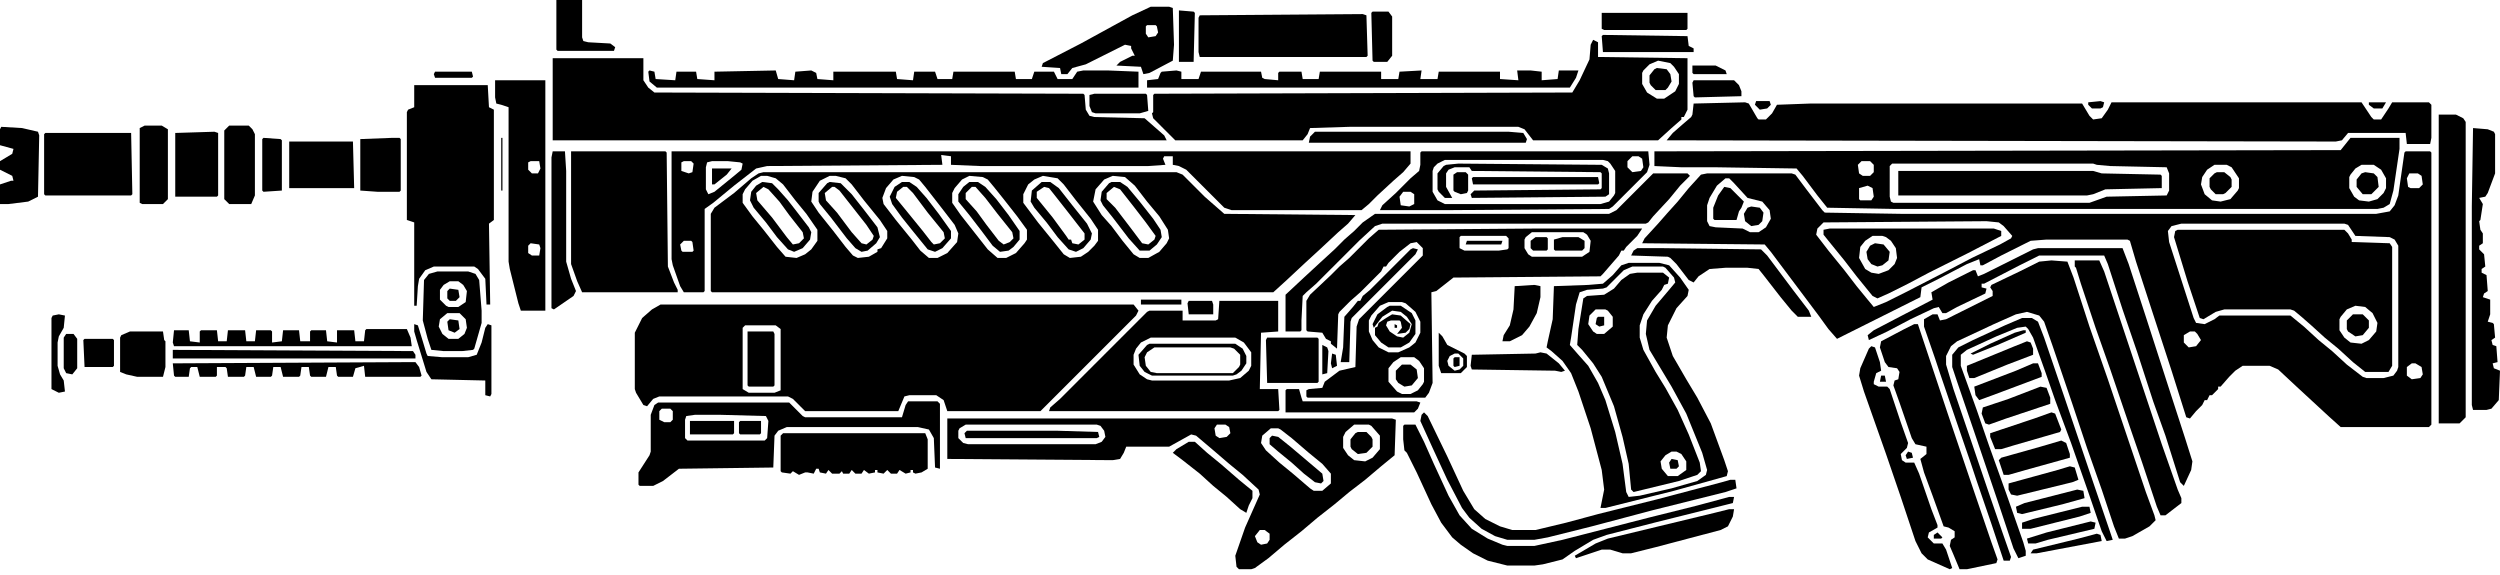
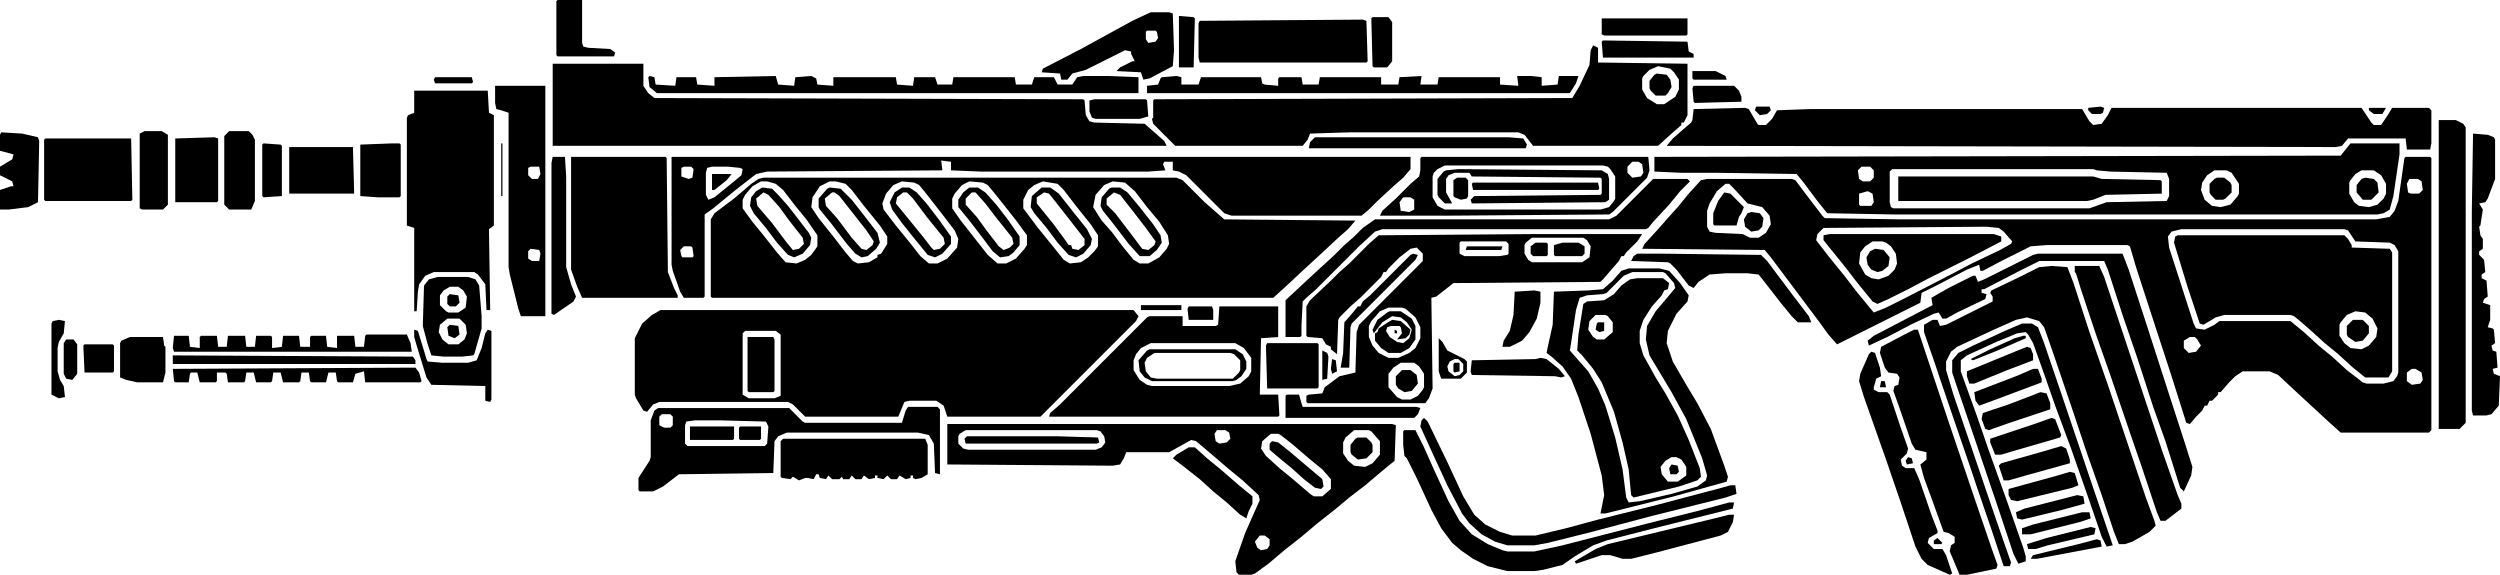
- <svg xmlns="http://www.w3.org/2000/svg" version="1.1" viewBox="0 0 2040 109.235" width="1275" height="293.125" id="svg131">
+ <svg xmlns="http://www.w3.org/2000/svg" version="1.1" viewBox="0 -184.389 2040 469" width="2040" height="469" id="svg131">
  <defs id="defs131" />
  <path d="m 1963,-56.389 h 20 l 1,1 V 166.611 l -2,2 h -72 l -10,-9 -26,-24 -15,-14 -7,-3 h -22 l -6,4 -5,5 -7,8 h -2 v 2 l -5,5 h -2 l -2,4 h -2 l -2,4 -5,5 -5,6 -3,-1 -12,-38 -16,-49 -13,-40 -5,-17 -2,-1 h -66 l -13,1 -24,12 -15,8 h -2 l -1,-5 -10,4 -23,12 -14,7 -1,8 -68,34 -7,-8 -8,-11 -39,-52 -5,-6 -100,-1 2,-4 11,-12 7,-8 9,-10 9,-11 10,-11 5,-1 h 69 l 3,1 9,12 13,17 2,2 62,1 h 388 l 11,-2 4,-5 3,-8 5,-35 z m 3,18 -2,4 1,7 2,1 h 7 l 3,-3 -1,-7 -3,-2 z m -558,4 -7,6 -6,10 -2,6 V 0.611 l 2,4 5,1 22,1 6,3 h 7 l 6,-4 4,-7 -1,-7 -6,-7 -12,-3 -11,-12 -4,-4 z m 213,35 -133,1 -5,5 -1,5 10,13 13,16 10,13 9,11 5,6 10,-4 16,-8 33,-17 21,-11 23,-11 9,-5 1,-2 -7,-8 -4,-3 z m 159,2 -8,2 -3,4 1,9 20,62 2,4 7,1 8,-4 4,-3 h 58 l 11,9 12,11 11,9 12,11 13,10 3,1 h 14 l 8,-2 3,-4 1,-3 V 20.611 l -3,-5 -4,-2 -28,-1 -6,-9 -3,-1 z m 7,88 -5,3 v 6 l 4,4 6,-1 4,-5 -3,-5 -2,-2 z m 181,26 -4,3 v 7 l 4,3 7,-1 2,-3 -1,-6 -5,-3 z" fill="#FEFEFE" id="path1" style="fill:#000000;fill-opacity:1" />
  <path d="m 623,-39.389 h 337 l 5,2 18,18 16,14 107,1 -6,7 -8,7 -15,14 -12,11 -15,14 -11,10 H 581 l -1,-1 V -5.389 l 3,-5 16,-12 14,-12 6,-4 z m -2,3 -7,4 -6,7 -2,4 v 7 l 8,11 9,11 11,14 7,8 9,1 7,-3 5,-4 5,-7 V 7.611 l -9,-13 -9,-11 -10,-13 -6,-5 -7,-2 z m 56,0 -8,4 -6,9 -1,8 6,9 12,15 10,13 6,7 4,2 9,-1 7,-4 v -2 l 3,-1 5,-8 V 8.611 l -6,-9 -13,-16 -10,-13 -5,-5 -8,-2 z m 114,0 -6,3 -6,7 -2,4 v 8 l 7,10 22,28 8,7 h 7 l 8,-4 7,-8 2,-3 V 7.611 l -8,-11 -11,-14 -8,-10 -5,-6 -4,-2 z m -55,0 -7,3 -6,7 -3,8 1,5 10,13 13,16 7,9 7,6 h 7 l 8,-4 8,-9 1,-7 -3,-7 -10,-13 -14,-18 -5,-6 -4,-2 z m 115,0 -7,3 -5,4 -4,8 v 7 l 12,16 13,16 8,10 5,3 9,-1 6,-4 5,-5 3,-4 V 7.611 l -6,-9 -12,-15 -10,-13 -5,-5 z m 57,0 -7,3 -7,8 -2,10 7,11 8,9 9,12 9,11 5,3 h 7 l 9,-5 6,-7 2,-4 -1,-7 -7,-11 -10,-12 -10,-13 -8,-7 z" fill="#FEFEFE" id="path2" style="fill:#000000;fill-opacity:1" />
  <path d="m 539,68.611 h 386 l 4,5 -2,4 -78,78 h -76 l -3,-9 -6,-4 h -22 l -4,1 -5,12 h -76 l -10,-10 -4,-2 H 538 l -5,2 -5,6 -3,-1 -6,-10 -1,-3 V 91.611 l 6,-12 8,-7 z m 69,17 -2,2 v 50 l 5,3 h 21 l 5,-2 V 88.611 l -4,-3 z" fill="#FEFEFE" id="path3" style="fill:#000000;fill-opacity:1" />
  <path d="m 451,-132.389 h 74 v 18 l 4,6 5,4 350,1 1,1 1,12 3,5 4,1 41,1 16,14 2,4 H 451 Z" fill="#FEFEFE" id="path4" style="fill:#000000;fill-opacity:1" />
  <path d="m 1424,-96.389 3,1 7,12 1,1 h 6 l 5,-5 4,-7 27,-1 h 222 l 6,10 3,3 7,-1 5,-7 3,-6 h 204 l 8,12 2,2 h 6 l 6,-9 3,-5 h 30 l 2,2 v 27 l -1,5 h -19 l -1,-9 h -47 l -5,6 -5,1 -546,-1 5,-6 8,-7 7,-6 1,-2 1,-9 z" fill="#FEFEFE" id="path5" style="fill:#000000;fill-opacity:1" />
  <path d="m 1300,-147.389 4,2 v 12 l 73,1 v 42 l -3,6 h -2 v 2 l -8,7 -11,10 h -102 l -7,-9 -5,-2 h -138 l -32,1 -2,5 -4,5 H 959 l -18,-18 -1,-4 1,-1 v -14 l 1,-1 341,-1 6,-10 8,-17 1,-12 z m 53,17 -7,3 -5,5 -1,2 v 9 l 4,7 8,5 h 6 l 9,-6 3,-6 v -8 l -4,-6 -3,-3 z" fill="#FEFEFE" id="path6" style="fill:#000000;fill-opacity:1" />
  <path d="m 1918,-67.389 h 40 v 9 l -5,34 -3,11 -5,3 -5,1 h -394 l -55,-1 -8,-10 -12,-16 -5,-6 -66,-1 h -28 l -22,-1 v -12 l 560,-1 z m -399,19 -3,3 1,7 3,2 h 6 l 3,-3 v -6 l -3,-3 z m 25,2 -2,2 v 25 l 1,4 2,1 h 160 l 14,-5 49,-1 2,-4 v -14 l -2,-5 -46,-1 -11,-1 -3,-1 z m 263,1 -6,4 -4,6 -1,6 3,8 6,5 7,1 8,-2 6,-7 1,-2 v -8 l -6,-9 -4,-2 z m 120,0 -5,3 -4,5 -1,2 v 9 l 4,7 4,3 8,1 7,-2 5,-5 2,-4 v -8 l -4,-7 -6,-4 z m -403,17 -7,2 v 9 l 1,1 h 9 l 2,-3 -1,-7 z" fill="#FEFEFE" id="path7" style="fill:#000000;fill-opacity:1" />
  <path d="m 548,-56.389 h 603 v 10 l -6,7 -8,7 -13,12 -7,7 -6,5 h -106 l -6,-2 -31,-31 -6,-3 -5,-1 v -3 -4 h -7 l -1,2 2,5 -14,1 H 800 l -24,-1 v -7 l -8,-1 1,8 -143,1 -9,2 -18,14 -17,14 -7,5 V 57.611 l -1,1 h -16 l -3,-5 -6,-17 -1,-5 z m 10,8 -2,1 v 7 l 6,2 3,-1 1,-7 -2,-2 z m 23,0 -4,1 -1,4 v 18 l 2,4 5,-2 16,-13 6,-5 1,-5 -2,-1 -10,-1 z m -23,65 -3,3 1,5 1,1 h 8 l 1,-1 -1,-7 -1,-1 z" fill="#FEFEFE" id="path8" style="fill:#000000;fill-opacity:1" />
  <path d="m 773,161.611 h 363 l 3,1 -1,29 -11,9 -13,11 -13,10 -12,10 -14,11 -13,11 -14,11 -13,11 -11,8 -3,1 h -10 l -2,-2 -1,-9 8,-23 12,-27 -1,-4 -13,-12 -11,-9 -14,-12 -13,-11 -4,-1 -18,10 h -35 l -2,5 -3,5 -6,1 -135,-1 z m 15,5 -5,3 -1,2 v 6 l 4,4 4,1 h 104 l 5,-2 3,-4 -1,-5 -3,-4 -3,-1 z m 205,0 -2,3 1,6 3,2 6,-1 3,-3 -1,-5 -3,-2 z m 112,0 -7,6 -2,4 v 9 l 4,6 5,4 9,1 6,-3 6,-7 v -11 l -7,-8 -2,-1 z m -68,3 -7,6 -1,6 4,6 11,10 11,9 14,12 3,2 h 7 l 7,-6 v -8 l -7,-8 -11,-9 -14,-12 -9,-7 -2,-1 z m -9,83 -4,5 2,5 3,2 5,-1 2,-3 v -5 l -4,-3 z" fill="#FEFEFE" id="path9" style="fill:#000000;fill-opacity:1" />
  <path d="m 1777,7.611 h 136 l 3,3 3,5 v 2 l 31,1 2,3 v 97 l -3,5 h -19 l -10,-8 -12,-11 -11,-9 -11,-10 -8,-7 -6,-5 -3,-1 h -54 l -7,2 -10,6 -3,-1 -10,-30 -11,-36 1,-5 z m 145,62 -7,3 -5,6 -1,2 v 9 l 4,6 5,4 9,1 6,-3 6,-7 1,-7 -4,-8 -6,-5 z" fill="#FEFEFE" id="path10" style="fill:#000000;fill-opacity:1" />
  <path d="m 1252,6.611 h 88 l -4,6 -9,9 -2,3 h -2 l -2,4 -13,15 -2,2 -120,1 -14,11 -4,1 1,74 -3,8 -3,4 h -96 l -1,-1 v -5 l 2,-1 11,-1 2,-5 12,-9 13,-3 1,-33 2,-6 52,-52 v -6 l -5,-5 -5,1 -9,7 -9,9 -2,3 h -2 l -2,4 -17,17 -8,7 -9,9 -1,2 -1,28 -5,-4 v -2 l -4,-2 -3,-5 -12,-1 -1,-1 v -24 l 3,-5 17,-16 7,-7 8,-7 16,-16 8,-7 z m -2,3 -5,4 -1,2 v 7 l 3,5 3,2 h 41 l 6,-4 1,-9 -3,-5 -3,-2 z m -58,3 -1,1 v 9 l 4,2 h 28 l 7,-1 1,-1 v -8 l -2,-2 z m -59,54 -7,3 -7,8 -2,4 v 9 l 3,7 5,6 8,4 h 8 l 9,-4 5,-4 4,-8 v -9 l -4,-8 -8,-7 -3,-1 z m 10,45 -6,4 -4,5 v 11 l 7,8 4,2 h 7 l 6,-3 4,-5 1,-2 v -11 l -4,-6 -4,-3 z" fill="#FEFEFE" id="path11" style="fill:#000000;fill-opacity:1" />
  <path d="m 1674,32.611 13,1 5,13 13,40 15,43 31,92 7,19 1,4 -5,5 -14,8 -6,2 h -5 l -4,-10 -10,-30 -12,-34 -12,-36 -16,-47 -7,-20 -4,-5 -10,-3 -9,2 -18,8 -30,14 -5,4 -4,8 v 7 l 6,20 14,41 16,47 10,29 7,20 -1,3 h -5 l -10,-30 -12,-35 -5,-15 -11,-32 -14,-41 -4,-12 -9,-26 v -6 l 7,-4 h 4 l 2,5 5,-1 38,-19 v -4 l -2,-3 1,-2 23,-11 16,-8 z" fill="#FEFEFE" id="path12" style="fill:#000000;fill-opacity:1" />
  <path d="m 338,-110.389 h 60 l 1,18 4,2 v 90 l -4,3 1,66 h -3 l -1,-21 -6,-8 -3,-2 h -33 l -7,3 -5,7 -1,6 -1,16 h -2 V 1.611 l -6,-2 V -88.389 l 1,-2 5,-2 z" fill="#FEFEFE" id="path13" style="fill:#000000;fill-opacity:1" />
  <path d="m 466,-56.389 h 77 l 1,1 1,93 5,13 3,6 v 2 h -78 l -4,-9 -5,-14 z" fill="#FEFEFE" id="path14" style="fill:#000000;fill-opacity:1" />
  <path d="m 995,65.611 h 48 v 25 l -14,1 -1,46 h 15 l 1,17 -1,1 H 856 l 1,-3 8,-7 71,-71 2,-1 h 27 v 8 h 27 l 2,-1 z m -56,30 -8,4 -4,5 -2,5 v 8 l 5,8 6,4 4,1 h 63 l 9,-2 7,-6 2,-4 v -11 l -6,-8 -7,-4 z" fill="#FEFEFE" id="path15" style="fill:#000000;fill-opacity:1" />
  <path d="m 1336,42.611 h 21 l 5,4 -1,5 -3,1 -2,4 -8,9 -7,11 -3,9 v 10 l 3,10 10,18 8,13 10,18 9,20 9,23 1,7 -3,3 -15,5 -37,9 -2,-2 -2,-21 -5,-22 -7,-25 -10,-24 -7,-11 -9,-11 -4,-4 1,-13 4,-25 3,-2 14,-1 8,-5 6,-7 7,-5 z m -34,30 -5,5 -1,7 4,6 3,2 h 6 l 7,-6 v -8 l -4,-5 -2,-1 z m 62,116 -5,3 -4,5 1,6 5,6 h 8 l 7,-5 v -7 l -4,-6 -4,-2 z" fill="#FEFEFE" id="path16" style="fill:#000000;fill-opacity:1" />
  <path d="m 1329,34.611 h 25 l 8,2 9,10 7,10 -1,5 -9,10 -7,14 -1,10 5,15 11,19 9,15 11,21 11,30 3,9 -1,4 -43,12 -56,14 h -4 l 3,-15 -2,-16 -9,-34 -10,-30 -6,-15 -7,-10 -9,-8 -4,-3 1,-5 4,-18 1,-27 28,-1 12,-1 8,-7 7,-8 z m 3,3 -7,3 -14,14 -3,1 -13,1 -6,2 -3,10 -4,27 -1,6 7,8 8,9 8,14 6,14 8,26 6,26 3,23 2,4 9,-1 26,-6 21,-6 7,-5 1,-4 -4,-14 -13,-32 -12,-22 -18,-30 -3,-13 1,-11 7,-12 11,-13 5,-6 -1,-4 -7,-8 -2,-1 z" fill="#FEFEFE" id="path17" style="fill:#000000;fill-opacity:1" />
  <path d="m 1562,84.611 h 3 l 24,72 22,65 14,41 5,14 -1,3 -24,5 h -6 l -5,-12 -3,-7 1,-5 3,-2 v -5 l -5,-3 -4,-1 -9,-25 -7,-19 -3,-11 5,-4 v -6 l -9,-2 -3,-5 -10,-29 -5,-14 1,-4 3,-1 1,-6 -2,-3 -7,-1 -3,-4 -4,-12 1,-5 19,-10 z" fill="#FEFEFE" id="path18" style="fill:#000000;fill-opacity:1" />
  <path d="m 741,147.611 h 24 l 2,2 v 53 l -4,-1 -1,-24 -4,-7 -9,-2 H 642 l -7,3 -3,4 -1,26 -77,1 -13,10 -8,4 h -11 l -1,-1 v -10 l 9,-14 1,-3 v -30 l 3,-8 3,-2 h 107 l 11,11 2,1 h 79 l 3,-10 z m -201,6 -2,2 v 7 l 4,2 h 5 l 2,-2 v -7 l -2,-2 z m 27,5 -7,1 -1,3 v 15 l 2,2 h 63 l 2,-2 1,-14 -2,-4 -37,-1 z" fill="#FEFEFE" id="path19" style="fill:#000000;fill-opacity:1" />
  <path d="m 1990,-86.389 h 14 l 6,3 2,3 V 160.611 l -5,5 h -17 z" fill="#FEFEFE" id="path20" style="fill:#000000;fill-opacity:1" />
  <path d="m 404,-114.389 h 41 V 73.611 h -20 l -2,-6 -7,-28 -1,-6 v -126 l -6,-2 -4,-1 -1,-5 z m 29,66 -2,1 v 6 l 3,3 h 5 l 2,-4 -1,-6 z m 0,67 -2,2 v 6 l 3,2 h 6 l 1,-6 -1,-3 z" fill="#FEFEFE" id="path21" style="fill:#000000;fill-opacity:1" />
  <path d="m 1112,-168.389 3,1 1,33 -1,1 H 979 l -1,-4 v -28 l 1,-2 z" fill="#FEFEFE" id="path22" style="fill:#000000;fill-opacity:1" />
  <path d="m 1663,22.611 h 69 l 5,13 14,43 20,62 12,37 6,19 -1,7 -6,13 -3,-3 -12,-38 -10,-28 -13,-40 -12,-35 -12,-37 -3,-7 h -53 l -16,8 -29,15 h -2 v 3 l 4,1 -1,4 -23,11 -9,5 h -3 l -3,-5 -4,1 -19,9 -19,10 -15,7 -1,-4 5,-4 23,-12 25,-13 -1,-6 14,-8 20,-10 h 2 l 2,5 5,-2 40,-20 z" fill="#FEFEFE" id="path23" style="fill:#000000;fill-opacity:1" />
  <path d="m 530,-122.389 4,1 1,6 16,1 1,-7 h 16 l 1,6 14,1 v -7 l 50,-1 2,7 13,1 1,-7 13,-1 4,2 1,5 13,1 v -7 h 51 l 1,6 13,1 1,-7 h 17 l 2,6 h 12 l 1,-6 h 50 l 1,6 h 13 l 2,-6 h 16 l 3,6 h 12 l 4,-6 5,-1 h 20 l 25,1 v 13 H 536 l -6,-5 -1,-8 z" fill="#FEFEFE" id="path24" style="fill:#000000;fill-opacity:1" />
  <path d="m 1693,32.611 h 20 l 4,9 47,141 13,37 3,7 v 4 l -13,10 h -4 l -3,-7 -12,-36 -10,-29 -16,-47 -12,-34 -12,-36 -4,-13 -1,-1 z" fill="#FEFEFE" id="path25" style="fill:#000000;fill-opacity:1" />
  <path d="m 1549,-40.389 h 159 l 7,2 48,1 1,1 v 10 l -46,1 -10,4 -5,1 h -154 z" fill="#FEFEFE" id="path26" style="fill:#000000;fill-opacity:1" />
  <path d="m 639,173.611 h 116 l 2,5 v 24 l -5,3 -5,1 -2,-1 v -2 h -2 v 2 l -4,1 -5,-3 -2,3 h -5 l -3,-3 -3,3 -5,-1 v -2 h -2 v 2 l -5,1 -4,-3 -2,3 h -5 l -3,-3 -2,3 h -5 l -1,-2 -2,2 h -6 l -3,-3 -2,3 -5,-1 -1,-3 h -2 l -2,4 -5,-1 h -2 l -5,2 -5,-3 -2,2 -7,-1 -1,-1 v -29 z" fill="#FEFEFE" id="path27" style="fill:#000000;fill-opacity:1" />
  <path d="m 1493,6.611 h 134 l 6,2 v 4 l -27,14 -32,16 -17,9 -16,8 -9,4 -4,-2 -13,-16 -10,-13 -13,-16 -4,-5 V 7.611 Z m 35,6 -6,4 -4,5 -1,9 5,9 5,3 6,1 8,-3 5,-5 2,-5 -1,-8 -4,-6 -4,-3 -3,-1 z" fill="#FEFEFE" id="path28" style="fill:#000000;fill-opacity:1" />
  <path d="m 960,-122.389 4,1 v 6 h 14 l 2,-6 h 49 l 1,5 2,1 11,1 v -6 l 1,-1 h 18 l 1,6 h 13 l 1,-6 h 50 v 6 h 14 l 1,-6 18,-1 -1,7 h 14 l 1,-6 h 50 v 6 l 15,1 -1,-8 h 11 l 9,1 v 7 l 13,-1 1,-7 h 16 l -2,6 -5,8 H 936 v -6 l 9,-1 2,-5 1,-1 z" fill="#FEFEFE" id="path29" style="fill:#000000;fill-opacity:1" />
  <path d="m 1349,-38.389 h 28 l 2,2 -8,8 -9,11 -13,14 -4,5 -2,1 h -215 l -6,2 -13,12 -35,35 -8,7 -3,3 -1,20 v 8 l -1,1 h -12 v -30 l 15,-14 13,-12 12,-11 8,-8 8,-7 7,-7 10,-7 h 191 l 6,-3 z" fill="#FEFEFE" id="path30" style="fill:#000000;fill-opacity:1" />
  <path d="m 37,-71.389 h 70 l 1,50 -1,1 H 37 l -1,-1 v -49 z" fill="#FEFEFE" id="path31" style="fill:#000000;fill-opacity:1" />
  <path d="m 1146,166.611 h 9 l 7,14 8,18 12,26 9,16 10,11 13,8 12,5 4,1 h 22 l 23,-5 70,-18 40,-10 26,-7 h 4 l -1,5 -64,16 -39,10 -11,4 -15,9 -10,7 -16,4 -7,1 h -22 l -16,-4 -12,-6 -10,-7 -7,-6 -9,-12 -8,-15 -12,-26 -8,-16 -2,-2 -1,-9 v -11 z" fill="#FEFEFE" id="path32" style="fill:#000000;fill-opacity:1" />
  <path d="m 1160,-56.389 h 185 l 1,11 -2,6 -28,28 -3,2 -134,1 h -53 l 2,-4 11,-10 12,-12 7,-6 1,-5 v -10 z m 172,4 -4,4 v 5 l 4,4 7,-1 2,-3 -1,-7 -3,-2 z m -153,3 -6,3 -3,3 -1,3 v 17 l 4,7 6,3 h 127 l 7,-2 4,-5 1,-2 v -18 l -4,-6 -2,-2 -4,-1 z m -34,26 -3,4 1,7 7,1 4,-2 v -8 l -3,-2 z" fill="#FEFEFE" id="path33" style="fill:#000000;fill-opacity:1" />
  <path d="m 2018,-75.389 12,1 5,2 1,2 v 32 l -6,16 -2,3 -5,1 3,5 -2,13 -1,1 1,7 2,3 v 8 l -3,2 v 3 l 4,4 1,10 -3,2 v 3 l 4,2 1,13 -3,2 -1,3 6,2 v 12 l -2,6 4,1 1,1 1,11 -3,2 1,4 3,1 1,13 -4,1 1,4 5,2 -1,24 -6,7 -4,1 h -11 l -1,-4 V -11.389 Z" fill="#FEFEFE" id="path34" style="fill:#000000;fill-opacity:1" />
  <path d="m 1527,102.611 3,1 4,12 1,7 -4,2 -2,7 v 2 l 4,2 h 7 l 2,2 9,27 6,17 -1,4 -5,5 1,5 3,2 h 7 l 4,9 10,29 5,13 v 2 l -7,4 -1,4 5,5 h 7 l 3,5 5,15 -2,1 -18,-8 -5,-5 -5,-10 -12,-36 -12,-35 -18,-51 -4,-13 1,-6 7,-16 z" fill="#FEFEFE" id="path35" style="fill:#000000;fill-opacity:1" />
  <path d="m 1650,79.611 h 8 l 5,3 5,13 16,47 24,71 14,41 2,6 -5,1 -4,-8 -11,-32 -14,-40 -13,-35 -8,-23 -10,-28 -4,-7 -2,-2 -7,1 -17,7 -24,11 -5,4 v 9 l 13,36 10,29 14,39 14,40 2,7 v 4 l -6,2 -4,-8 -12,-36 -20,-59 -14,-41 -4,-12 v -10 l 5,-6 12,-6 26,-12 z" fill="#FEFEFE" id="path36" style="fill:#000000;fill-opacity:1" />
  <path d="m 939,-174.389 h 15 l 3,1 1,30 -1,13 -19,10 -5,1 -2,-6 -20,-1 3,-3 10,-5 h 2 l -3,-6 v -2 l -5,-1 -32,16 -11,3 -4,5 h -5 l -1,-5 -15,-1 1,-3 31,-16 42,-23 z m -3,15 -1,1 v 6 l 2,3 6,-1 2,-3 -1,-5 -1,-1 z" fill="#FEFEFE" id="path37" style="fill:#000000;fill-opacity:1" />
  <path d="m 1162,156.611 3,3 16,33 13,28 9,15 9,8 12,6 10,3 h 19 l 25,-6 26,-7 48,-12 53,-14 7,-2 h 4 l 1,7 -9,3 -60,15 -49,13 -36,9 -11,2 h -22 l -10,-3 -11,-6 -10,-9 -6,-8 -12,-23 -12,-26 -10,-22 1,-5 z" fill="#FEFEFE" id="path38" style="fill:#000000;fill-opacity:1" />
  <path d="m 357,41.611 h 25 l 6,2 3,5 2,25 v 10 l -6,21 -1,1 -9,1 h -15 l -10,-1 -3,-9 -4,-15 1,-33 4,-5 z m 10,8 -5,3 -3,4 v 8 l 5,5 2,1 h 8 l 6,-4 1,-9 -3,-5 -4,-3 z m -2,26 -6,5 -1,6 3,6 5,4 h 8 l 5,-4 2,-5 -1,-7 -5,-5 z" fill="#FEFEFE" id="path39" style="fill:#000000;fill-opacity:1" />
  <path d="m 1336,22.611 h 21 l 80,1 5,5 21,28 13,17 2,5 h -11 l -5,-5 -9,-11 -14,-18 -4,-5 -9,-1 h -18 l -13,1 -9,6 -4,5 -4,-2 -10,-13 -5,-5 -2,-1 -30,-1 2,-4 z" fill="#FEFEFE" id="path40" style="fill:#000000;fill-opacity:1" />
  <path d="m 236,-64.389 h 52 l 1,38 h -53 z" fill="#FEFEFE" id="path41" style="fill:#000000;fill-opacity:1" />
  <path d="m 299,88.611 h 33 l 3,7 1,7 H 142 l -1,-3 1,-10 h 12 l 1,9 8,1 v -9 l 1,-1 h 13 l 1,9 h 7 l 1,-9 h 14 l 1,9 h 7 l 1,-9 h 12 l 1,1 v 9 l 8,-1 1,-9 h 13 l 1,9 h 8 v -8 l 1,-1 h 12 l 1,9 8,1 v -10 h 14 l 1,9 h 7 l 1,-9 z" fill="#FEFEFE" id="path42" style="fill:#000000;fill-opacity:1" />
  <path d="m 175,-72.389 3,1 v 51 l -1,1 h -34 v -52 z" fill="#FEFEFE" id="path43" style="fill:#000000;fill-opacity:1" />
  <path d="m 334,115.611 h 5 l 3,4 2,7 -1,1 h -45 l -1,-9 -7,2 -2,7 h -12 l -1,-1 -1,-7 h -6 l -2,8 h -12 l -1,-1 -1,-7 h -6 l -1,7 -1,1 h -13 l -2,-8 h -6 l -1,7 -1,1 h -12 l -2,-8 h -6 l -1,7 -1,1 h -13 l -1,-7 -1,-1 h -7 v 7 l -1,1 h -13 l -2,-8 h -5 l -1,1 -1,7 h -11 l -1,-1 -1,-10 z" fill="#FEFEFE" id="path44" style="fill:#000000;fill-opacity:1" />
  <path d="m 1,-76.389 17,1 13,3 1,3 -1,50 -8,4 -16,2 H 0 v -16 l 9,-3 h 2 l -1,-4 -10,-5 v -7 l 10,-6 1,-4 -11,-3 v -13 z" fill="#FEFEFE" id="path45" style="fill:#000000;fill-opacity:1" />
  <path d="m 1411,235.611 h 4 l -1,6 -4,8 -6,3 -53,14 -20,5 h -7 l -10,-3 h -7 l -21,7 -1,-2 17,-10 10,-4 87,-21 z" fill="#FEFEFE" id="path46" style="fill:#000000;fill-opacity:1" />
  <path d="m 187,-77.389 h 16 l 3,3 2,4 v 50 l -3,7 h -18 l -4,-4 v -56 z" fill="#FEFEFE" id="path47" style="fill:#000000;fill-opacity:1" />
  <path d="m 1034,95.611 h 41 l 1,1 v 35 l -1,1 h -41 l -1,-35 z" fill="#FEFEFE" id="path48" style="fill:#000000;fill-opacity:1" />
  <path d="m 451,-56.389 h 10 l 1,16 v 74 l 4,14 4,10 -2,4 -16,11 -2,-1 v -123 z" fill="#FEFEFE" id="path49" style="fill:#000000;fill-opacity:1" />
  <path d="m 1073,-72.389 h 158 l 12,1 3,5 -1,3 h -177 l 1,-5 z" fill="#FEFEFE" id="path50" style="fill:#000000;fill-opacity:1" />
  <path d="m 118,-77.389 h 14 l 5,3 v 57 l -4,4 h -17 l -2,-1 v -61 z" fill="#FEFEFE" id="path51" style="fill:#000000;fill-opacity:1" />
  <path d="m 320,-67.389 h 6 l 1,1 v 42 l -1,1 h -18 l -14,-1 v -42 z" fill="#FEFEFE" id="path52" style="fill:#000000;fill-opacity:1" />
  <path d="m 1190,-46.389 117,1 5,3 1,4 v 17 l -3,2 -109,1 -1,-3 3,-3 103,-1 1,-1 v -12 l -1,-1 -105,-1 -2,-3 h -12 l -5,2 -2,3 v 11 l 5,9 h -6 l -5,-5 -1,-2 v -13 l 5,-6 2,-1 z" fill="#FEFEFE" id="path53" style="fill:#000000;fill-opacity:1" />
  <path d="m 106,90.611 h 27 l 1,7 1,1 v 21 l -2,8 h -21 l -9,-2 -5,-2 V 95.611 l 1,-2 z" fill="#FEFEFE" id="path54" style="fill:#000000;fill-opacity:1" />
  <path d="m 338,84.611 3,1 4,13 3,10 1,2 12,1 h 21 l 7,-2 4,-10 3,-12 2,-3 3,1 v 56 l -1,2 -4,-1 v -12 l -44,-1 -4,-6 -8,-26 -2,-7 z" fill="#FEFEFE" id="path55" style="fill:#000000;fill-opacity:1" />
  <path d="m 970,180.611 h 5 l 10,9 11,9 15,13 11,9 v 6 l -3,6 -2,6 -5,-3 -11,-10 -11,-9 -11,-10 -14,-11 -8,-6 3,-3 z" fill="#FEFEFE" id="path56" style="fill:#000000;fill-opacity:1" />
  <path d="m 141,105.611 196,1 2,3 v 3 H 141 Z" fill="#FEFEFE" id="path57" style="fill:#000000;fill-opacity:1" />
  <path d="m 455,-184.389 h 20 v 35 l 1,3 4,1 18,1 4,3 -1,3 h -46 l -1,-1 v -44 z" fill="#FEFEFE" id="path58" style="fill:#000000;fill-opacity:1" />
  <path d="m 1050,137.611 h 10 l 2,7 1,3 h 93 l 3,1 -2,5 -3,3 h -105 v -18 z" fill="#FEFEFE" id="path59" style="fill:#000000;fill-opacity:1" />
  <path d="m 610,90.611 h 21 l 1,2 v 42 l -1,1 h -20 l -1,-1 z" fill="#FEFEFE" id="path60" style="fill:#000000;fill-opacity:1" />
  <path d="m 1307,-169.389 h 70 v 13 l -1,1 h -67 l -2,-1 z" fill="#FEFEFE" id="path61" style="fill:#000000;fill-opacity:1" />
  <path d="m 1308,-151.389 69,1 1,8 4,2 v 3 h -74 l -1,-13 z" fill="#FEFEFE" id="path62" style="fill:#000000;fill-opacity:1" />
  <path d="m 1257,107.611 5,1 10,8 5,6 -3,1 -5,-1 -68,-1 -1,-3 1,-9 52,-1 z" fill="#FEFEFE" id="path63" style="fill:#000000;fill-opacity:1" />
  <path d="m 1674,156.611 3,1 5,13 -1,2 -38,11 -10,3 h -5 l -4,-10 v -3 l 36,-12 z" fill="#FEFEFE" id="path64" style="fill:#000000;fill-opacity:1" />
  <path d="m 791,-31.389 h 7 l 6,4 9,10 10,13 9,13 v 7 l -5,6 -4,3 -7,1 -6,-5 L 801,8.611 791,-4.389 782,-15.389 v -6 l 4,-6 z m 2,4 -5,5 v 5 l 9,10 8,11 10,13 4,3 5,-2 3,-3 -1,-5 -12,-15 -10,-13 -8,-9 z" fill="#FEFEFE" id="path65" style="fill:#000000;fill-opacity:1" />
  <path d="m 907,-31.389 h 7 l 6,4 10,12 11,14 6,9 1,6 -4,6 -6,5 h -8 l -9,-10 -13,-17 -8,-10 -2,-4 1,-7 6,-7 z m 2,4 -6,5 v 5 l 7,7 13,17 9,12 5,1 5,-4 1,-3 -8,-11 -10,-13 -11,-14 z" fill="#FEFEFE" id="path66" style="fill:#000000;fill-opacity:1" />
  <path d="m 622,-31.389 8,1 5,5 8,9 7,9 10,13 2,4 -1,6 -6,7 -7,3 -5,-2 -9,-10 -9,-12 -10,-12 -3,-6 1,-7 4,-5 z m 1,4 -6,5 1,6 12,14 12,16 5,6 5,-1 4,-4 -1,-5 -11,-14 -8,-11 -9,-10 z" fill="#FEFEFE" id="path67" style="fill:#000000;fill-opacity:1" />
  <path d="m 850,-31.389 h 7 l 7,5 11,14 12,15 4,8 -1,5 -6,7 -6,3 -6,-2 -9,-10 -9,-12 -10,-12 -3,-5 1,-9 z m 2,4 -6,4 v 5 l 13,16 11,15 2,3 h 2 l 1,3 5,1 5,-4 v -5 l -14,-18 -11,-14 -4,-5 z" fill="#FEFEFE" id="path68" style="fill:#000000;fill-opacity:1" />
  <path d="m 1682,179.611 4,2 3,9 v 3 l -36,10 -14,4 h -4 l -4,-12 2,-2 32,-9 z" fill="#FEFEFE" id="path69" style="fill:#000000;fill-opacity:1" />
  <path d="m 1665,135.611 5,1 3,8 v 5 l -36,12 -14,5 -3,-1 -3,-8 1,-5 21,-7 z" fill="#FEFEFE" id="path70" style="fill:#000000;fill-opacity:1" />
  <path d="m 1252,52.611 5,1 v 9 l -3,13 -6,11 -6,7 -10,5 h -6 l 1,-5 5,-8 3,-13 1,-19 z" fill="#FEFEFE" id="path71" style="fill:#000000;fill-opacity:1" />
  <path d="m 677,-31.389 9,1 9,9 11,14 10,13 2,8 -3,5 -7,6 -5,1 -5,-3 -7,-8 -13,-17 -9,-11 -1,-2 v -7 l 7,-8 z m 2,4 -6,5 1,6 9,10 12,16 8,9 4,1 5,-4 1,-3 -6,-9 -22,-28 -4,-3 z" fill="#FEFEFE" id="path72" style="fill:#000000;fill-opacity:1" />
  <path d="m 736,-31.389 h 6 l 6,4 8,9 10,13 10,14 v 6 l -7,8 -6,3 -6,-2 -13,-16 -8,-10 -8,-11 -2,-6 4,-8 z m 1,4 -5,4 -1,5 9,11 13,16 7,9 2,2 5,-1 4,-4 -1,-5 -13,-16 -12,-16 -5,-5 z" fill="#FEFEFE" id="path73" style="fill:#000000;fill-opacity:1" />
  <path d="m 893,-103.389 h 42 l 1,1 1,13 -7,2 h -36 l -3,-1 -2,-5 v -9 z" fill="#FEFEFE" id="path74" style="fill:#000000;fill-opacity:1" />
  <path d="m 215,-67.389 14,1 1,1 v 41 l -15,1 -1,-1 v -42 z" fill="#FEFEFE" id="path75" style="fill:#000000;fill-opacity:1" />
  <path d="m 1120,-170.389 h 13 l 3,4 v 32 l -4,5 h -11 l -1,-1 -1,-39 z" fill="#FEFEFE" id="path76" style="fill:#000000;fill-opacity:1" />
  <path d="m 1689,200.611 4,1 3,10 -5,2 -45,11 -5,-1 -2,-4 v -5 l 40,-11 z" fill="#FEFEFE" id="path77" style="fill:#000000;fill-opacity:1" />
  <path d="m 1659,116.611 h 4 l 3,8 v 3 l -40,15 -11,4 -3,-4 -1,-7 34,-13 z" fill="#FEFEFE" id="path78" style="fill:#000000;fill-opacity:1" />
  <path d="m 1202,-35.389 h 102 l 1,5 -1,1 h -102 l -1,-5 z" fill="#FEFEFE" id="path79" style="fill:#000000;fill-opacity:1" />
  <path d="m 1134,69.611 h 9 l 9,6 3,6 v 11 l -5,7 -7,4 h -10 l -6,-4 -5,-6 v -6 l 2,-1 1,-3 6,-4 5,-3 7,1 8,7 -1,4 -3,3 -7,1 4,-5 -1,-5 -1,-1 h -7 l -3,1 -1,3 3,5 6,4 5,1 5,-4 2,-7 -4,-6 -5,-4 -7,-1 -8,5 -7,9 -1,-3 4,-8 8,-6 z" fill="#FEFEFE" id="path80" style="fill:#000000;fill-opacity:1" />
  <path d="m 1654,98.611 3,1 2,5 v 5 l -21,8 -27,11 h -4 l -2,-6 v -4 l 39,-16 z" fill="#FEFEFE" id="path81" style="fill:#000000;fill-opacity:1" />
  <path d="m 938,100.611 h 70 l 6,4 3,6 v 6 l -4,6 -4,3 -3,1 h -66 l -6,-3 -4,-5 -1,-9 7,-8 z m 4,3 -6,4 -2,4 1,7 4,5 5,1 h 62 l 5,-5 1,-2 v -8 l -5,-5 -3,-1 z" fill="#FEFEFE" id="path82" style="fill:#000000;fill-opacity:1" />
  <path d="m 1153,22.611 4,1 -2,4 -52,52 -1,3 -1,33 h -7 l 2,-12 1,-25 7,-8 4,-5 h 2 l 2,-4 6,-5 33,-33 z" fill="#FEFEFE" id="path83" style="fill:#000000;fill-opacity:1" />
  <path d="m 789,171.611 h 74 l 33,1 1,4 -2,1 H 788 l -1,-4 z" fill="#FEFEFE" id="path84" style="fill:#000000;fill-opacity:1" />
  <path d="m 69,96.611 h 23 l 1,1 v 21 l -1,1 H 69 L 68,97.611 Z" fill="#FEFEFE" id="path85" style="fill:#000000;fill-opacity:1" />
  <path d="m 962,-171.389 12,1 1,1 -1,40 h -12 z" fill="#FEFEFE" id="path86" style="fill:#000000;fill-opacity:1" />
  <path d="m 1382,-114.389 h 33 l 4,4 2,5 v 4 l -38,1 -1,-1 -1,-11 z" fill="#FEFEFE" id="path87" style="fill:#000000;fill-opacity:1" />
  <path d="m 1038,175.611 5,1 10,8 26,22 1,6 -2,2 -5,-1 -9,-7 -10,-9 -11,-9 -7,-6 v -5 z" fill="#FEFEFE" id="path88" style="fill:#000000;fill-opacity:1" />
  <path d="m 1407,-27.389 5,1 11,11 -2,5 -2,3 -2,7 h -18 l -1,-1 v -9 l 4,-10 z" fill="#FEFEFE" id="path89" style="fill:#000000;fill-opacity:1" />
  <path d="m 48,76.611 5,1 -1,10 -4,7 -1,5 v 19 l 2,7 3,5 1,9 -5,1 -6,-3 V 79.611 l 1,-2 z" fill="#FEFEFE" id="path90" style="fill:#000000;fill-opacity:1" />
  <path d="m 1695,219.611 5,1 1,6 -18,5 -33,8 -4,-1 -1,-5 7,-3 z" fill="#FEFEFE" id="path91" style="fill:#000000;fill-opacity:1" />
  <path d="m 563,163.611 h 36 v 10 l -1,1 h -35 z" fill="#FEFEFE" id="path92" style="fill:#000000;fill-opacity:1" />
  <path d="m 1699,233.611 h 6 l 1,5 -9,3 -40,10 h -7 v -5 l 9,-3 z" fill="#FEFEFE" id="path93" style="fill:#000000;fill-opacity:1" />
  <path d="m 1174,91.611 3,3 4,7 14,7 2,2 v 9 l -5,5 h -16 l -2,-6 z m 13,17 -4,2 -2,4 1,4 5,4 4,-1 3,-3 v -6 l -4,-4 z" fill="#FEFEFE" id="path94" style="fill:#000000;fill-opacity:1" />
  <path d="m 54,92.611 h 6 l 3,4 v 24 l -4,5 -5,-1 -2,-4 V 95.611 Z" fill="#FEFEFE" id="path95" style="fill:#000000;fill-opacity:1" />
  <path d="m 1706,245.611 4,1 -1,5 -38,9 -10,3 h -6 l -1,-4 16,-5 z" fill="#FEFEFE" id="path96" style="fill:#000000;fill-opacity:1" />
  <path d="m 1530,18.611 7,1 5,6 -1,7 -5,4 -4,1 -5,-2 -3,-4 -1,-6 3,-5 z" fill="#FEFEFE" id="path97" style="fill:#000000;fill-opacity:1" />
  <path d="m 1920,76.611 h 8 l 5,5 v 6 l -5,6 -6,1 -6,-4 -1,-2 v -7 z" fill="#FEFEFE" id="path98" style="fill:#000000;fill-opacity:1" />
  <path d="m 1809,-39.389 h 6 l 5,4 1,2 v 6 l -5,5 -2,1 h -6 l -4,-4 -1,-2 v -7 l 4,-4 z" fill="#FEFEFE" id="path99" style="fill:#000000;fill-opacity:1" />
  <path d="m 1108,172.611 h 7 l 4,4 1,2 v 6 l -5,5 -7,1 -5,-4 -1,-2 v -6 l 4,-5 z" fill="#FEFEFE" id="path100" style="fill:#000000;fill-opacity:1" />
  <path d="m 1275,13.611 h 13 l 5,3 v 6 l -2,2 h -22 l -1,-1 v -8 z" fill="#FEFEFE" id="path101" style="fill:#000000;fill-opacity:1" />
  <path d="m 1352,-124.389 8,1 3,4 1,6 -3,5 -2,2 h -8 l -4,-4 -1,-2 v -6 l 4,-5 z" fill="#FEFEFE" id="path102" style="fill:#000000;fill-opacity:1" />
  <path d="m 1930,-39.389 7,1 3,3 1,8 -6,6 h -7 l -5,-6 v -6 l 4,-5 z" fill="#FEFEFE" id="path103" style="fill:#000000;fill-opacity:1" />
  <path d="m 1144,117.611 h 7 l 5,4 1,7 -5,6 -6,1 -5,-3 -2,-3 v -7 z" fill="#FEFEFE" id="path104" style="fill:#000000;fill-opacity:1" />
  <path d="m 1711,255.611 3,1 1,5 -53,10 h -5 l 2,-3 37,-9 z" fill="#FEFEFE" id="path105" style="fill:#000000;fill-opacity:1" />
  <path d="m 970,65.611 h 19 l 1,3 v 8 h -20 l -1,-9 z" fill="#FEFEFE" id="path106" style="fill:#000000;fill-opacity:1" />
  <path d="m 1429,-11.389 7,1 3,4 -1,7 -3,3 -6,1 -5,-4 -1,-6 3,-5 z" fill="#FEFEFE" id="path107" style="fill:#000000;fill-opacity:1" />
  <path d="m 604,163.611 h 17 v 10 l -1,1 h -16 l -1,-1 v -9 z" fill="#FEFEFE" id="path108" style="fill:#000000;fill-opacity:1" />
  <path d="m 1189,-39.389 h 7 l 2,2 v 13 l -1,2 -5,1 -5,-2 -1,-1 v -13 z" fill="#FEFEFE" id="path109" style="fill:#000000;fill-opacity:1" />
  <path d="m 1381,-126.389 h 19 l 8,4 1,3 h -27 l -1,-1 z" fill="#FEFEFE" id="path110" style="fill:#000000;fill-opacity:1" />
  <path d="m 355,-121.389 h 30 l 1,4 -1,1 h -30 l -1,-3 z" fill="#FEFEFE" id="path111" style="fill:#000000;fill-opacity:1" />
  <path d="m 1253,13.611 h 9 l 1,1 v 9 l -1,1 h -11 l -2,-2 v -6 z" fill="#FEFEFE" id="path112" style="fill:#000000;fill-opacity:1" />
  <path d="m 931,64.611 h 33 v 4 h -33 z" fill="#FEFEFE" id="path113" style="fill:#000000;fill-opacity:1" />
  <path d="m 581,-42.389 h 16 l -4,5 -10,8 h -2 z" fill="#FEFEFE" id="path114" style="fill:#000000;fill-opacity:1" />
  <path d="m 1651,89.611 h 2 v 2 l -23,10 -20,8 -2,-1 16,-8 20,-9 z" fill="#FEFEFE" id="path115" style="fill:#000000;fill-opacity:1" />
  <path d="m 1079,101.611 4,2 1,3 -1,18 -4,1 z" fill="#FEFEFE" id="path116" style="fill:#000000;fill-opacity:1" />
  <path d="m 367,80.611 7,1 1,7 -4,3 -5,-2 -1,-7 z" fill="#FEFEFE" id="path117" style="fill:#000000;fill-opacity:1" />
  <path d="m 367,55.611 7,1 1,6 -3,3 h -5 l -2,-2 v -6 z" fill="#FEFEFE" id="path118" style="fill:#000000;fill-opacity:1" />
  <path d="m 1197,16.611 h 29 l -1,3 h -29 z" fill="#FEFEFE" id="path119" style="fill:#000000;fill-opacity:1" />
  <path d="m 1433,-97.389 h 11 l 1,3 -3,3 -6,1 -4,-4 z" fill="#FEFEFE" id="path120" style="fill:#000000;fill-opacity:1" />
  <path d="m 1933,-96.389 h 14 l -3,5 h -7 l -4,-3 z" fill="#FEFEFE" id="path121" style="fill:#000000;fill-opacity:1" />
  <path d="m 1714,-97.389 3,1 -1,4 -2,1 h -7 l -3,-3 v -2 z" fill="#FEFEFE" id="path122" style="fill:#000000;fill-opacity:1" />
  <path d="m 1364,194.611 5,1 1,5 -2,2 h -5 l -1,-5 z" fill="#FEFEFE" id="path123" style="fill:#000000;fill-opacity:1" />
  <path d="m 1304,78.611 h 5 v 7 l -4,1 -3,-2 1,-5 z" fill="#FEFEFE" id="path124" style="fill:#000000;fill-opacity:1" />
  <path d="m 409,-67.389 h 1 v 43 h -1 z" fill="#FEFEFE" id="path125" style="fill:#000000;fill-opacity:1" />
  <path d="m 1087,108.611 3,1 1,9 -4,2 -1,-4 z" fill="#FEFEFE" id="path126" style="fill:#000000;fill-opacity:1" />
  <path d="m 1187,111.611 h 4 v 7 l -4,1 -1,-1 v -6 z" fill="#FEFEFE" id="path127" style="fill:#000000;fill-opacity:1" />
  <path d="m 1557,188.611 3,1 1,4 -5,1 -1,-3 z" fill="#FEFEFE" id="path128" style="fill:#000000;fill-opacity:1" />
  <path d="m 1581,254.611 4,4 -1,1 h -6 v -3 z" fill="#FEFEFE" id="path129" style="fill:#000000;fill-opacity:1" />
  <path d="m 1535,126.611 h 3 l 1,5 h -5 z" fill="#FEFEFE" id="path130" style="fill:#000000;fill-opacity:1" />
  <path d="m 1138,84.611 2,1 v 2 h -2 z" fill="#FEFEFE" id="path131" style="fill:#000000;fill-opacity:1" />
</svg>
